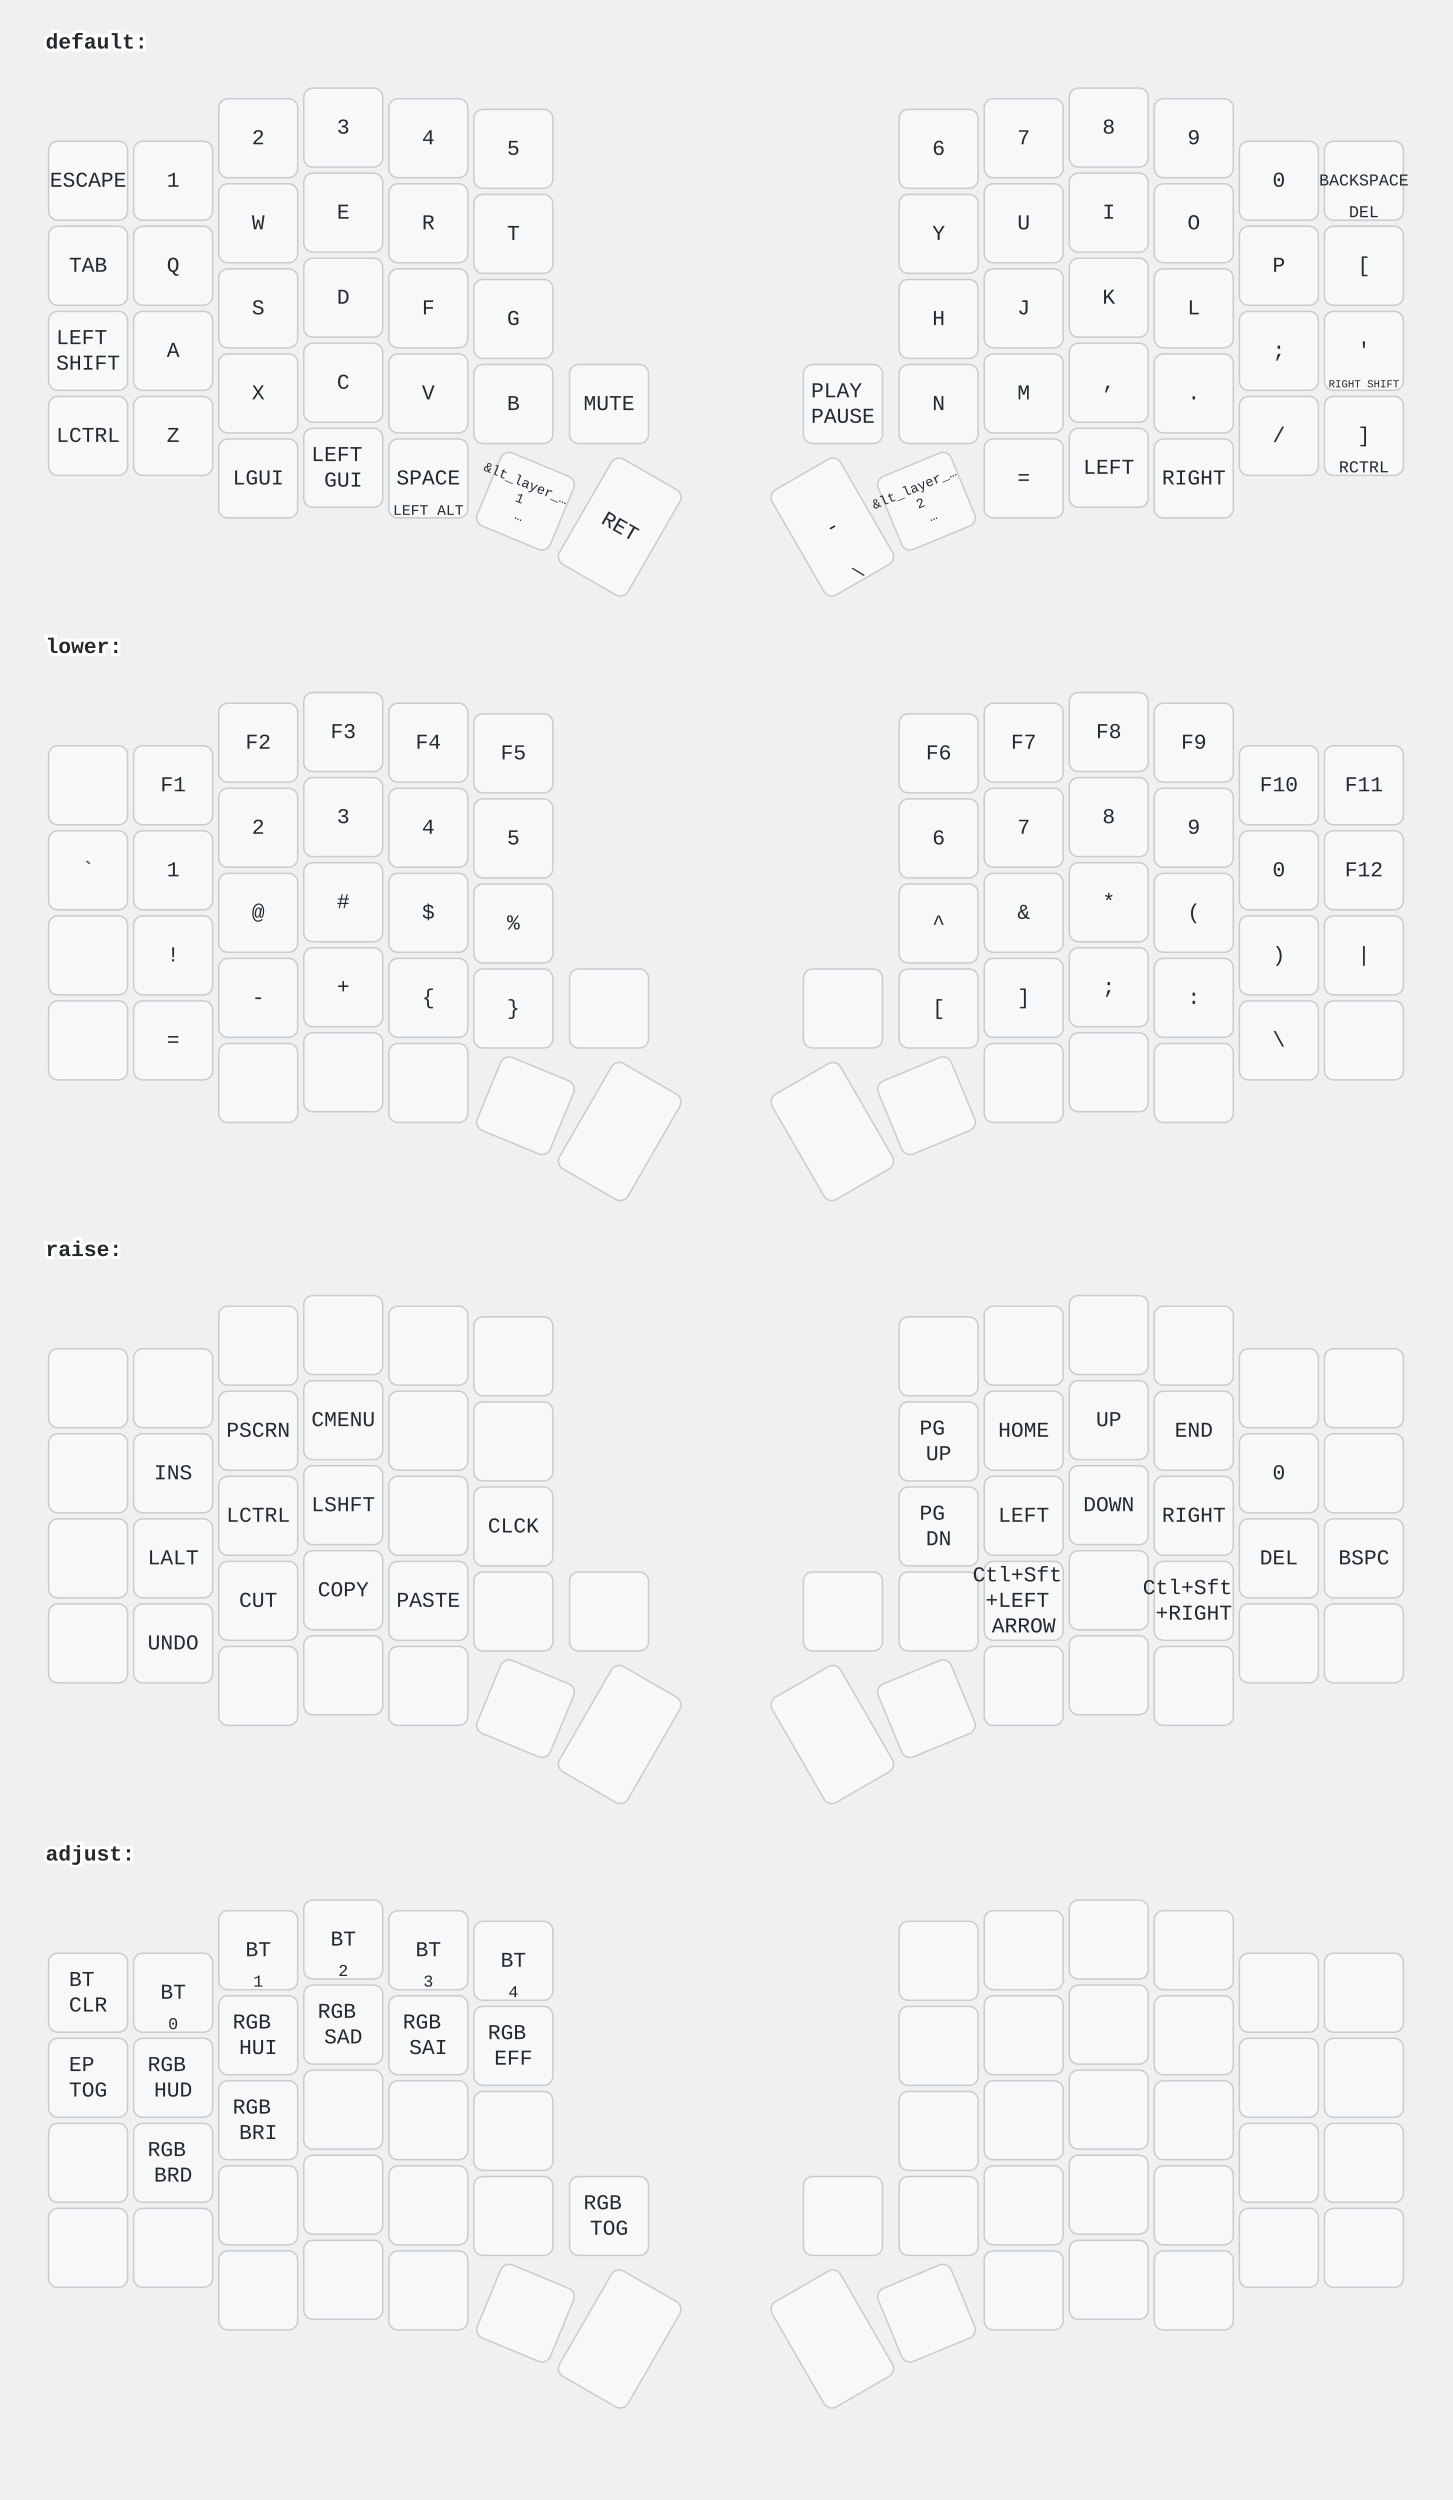
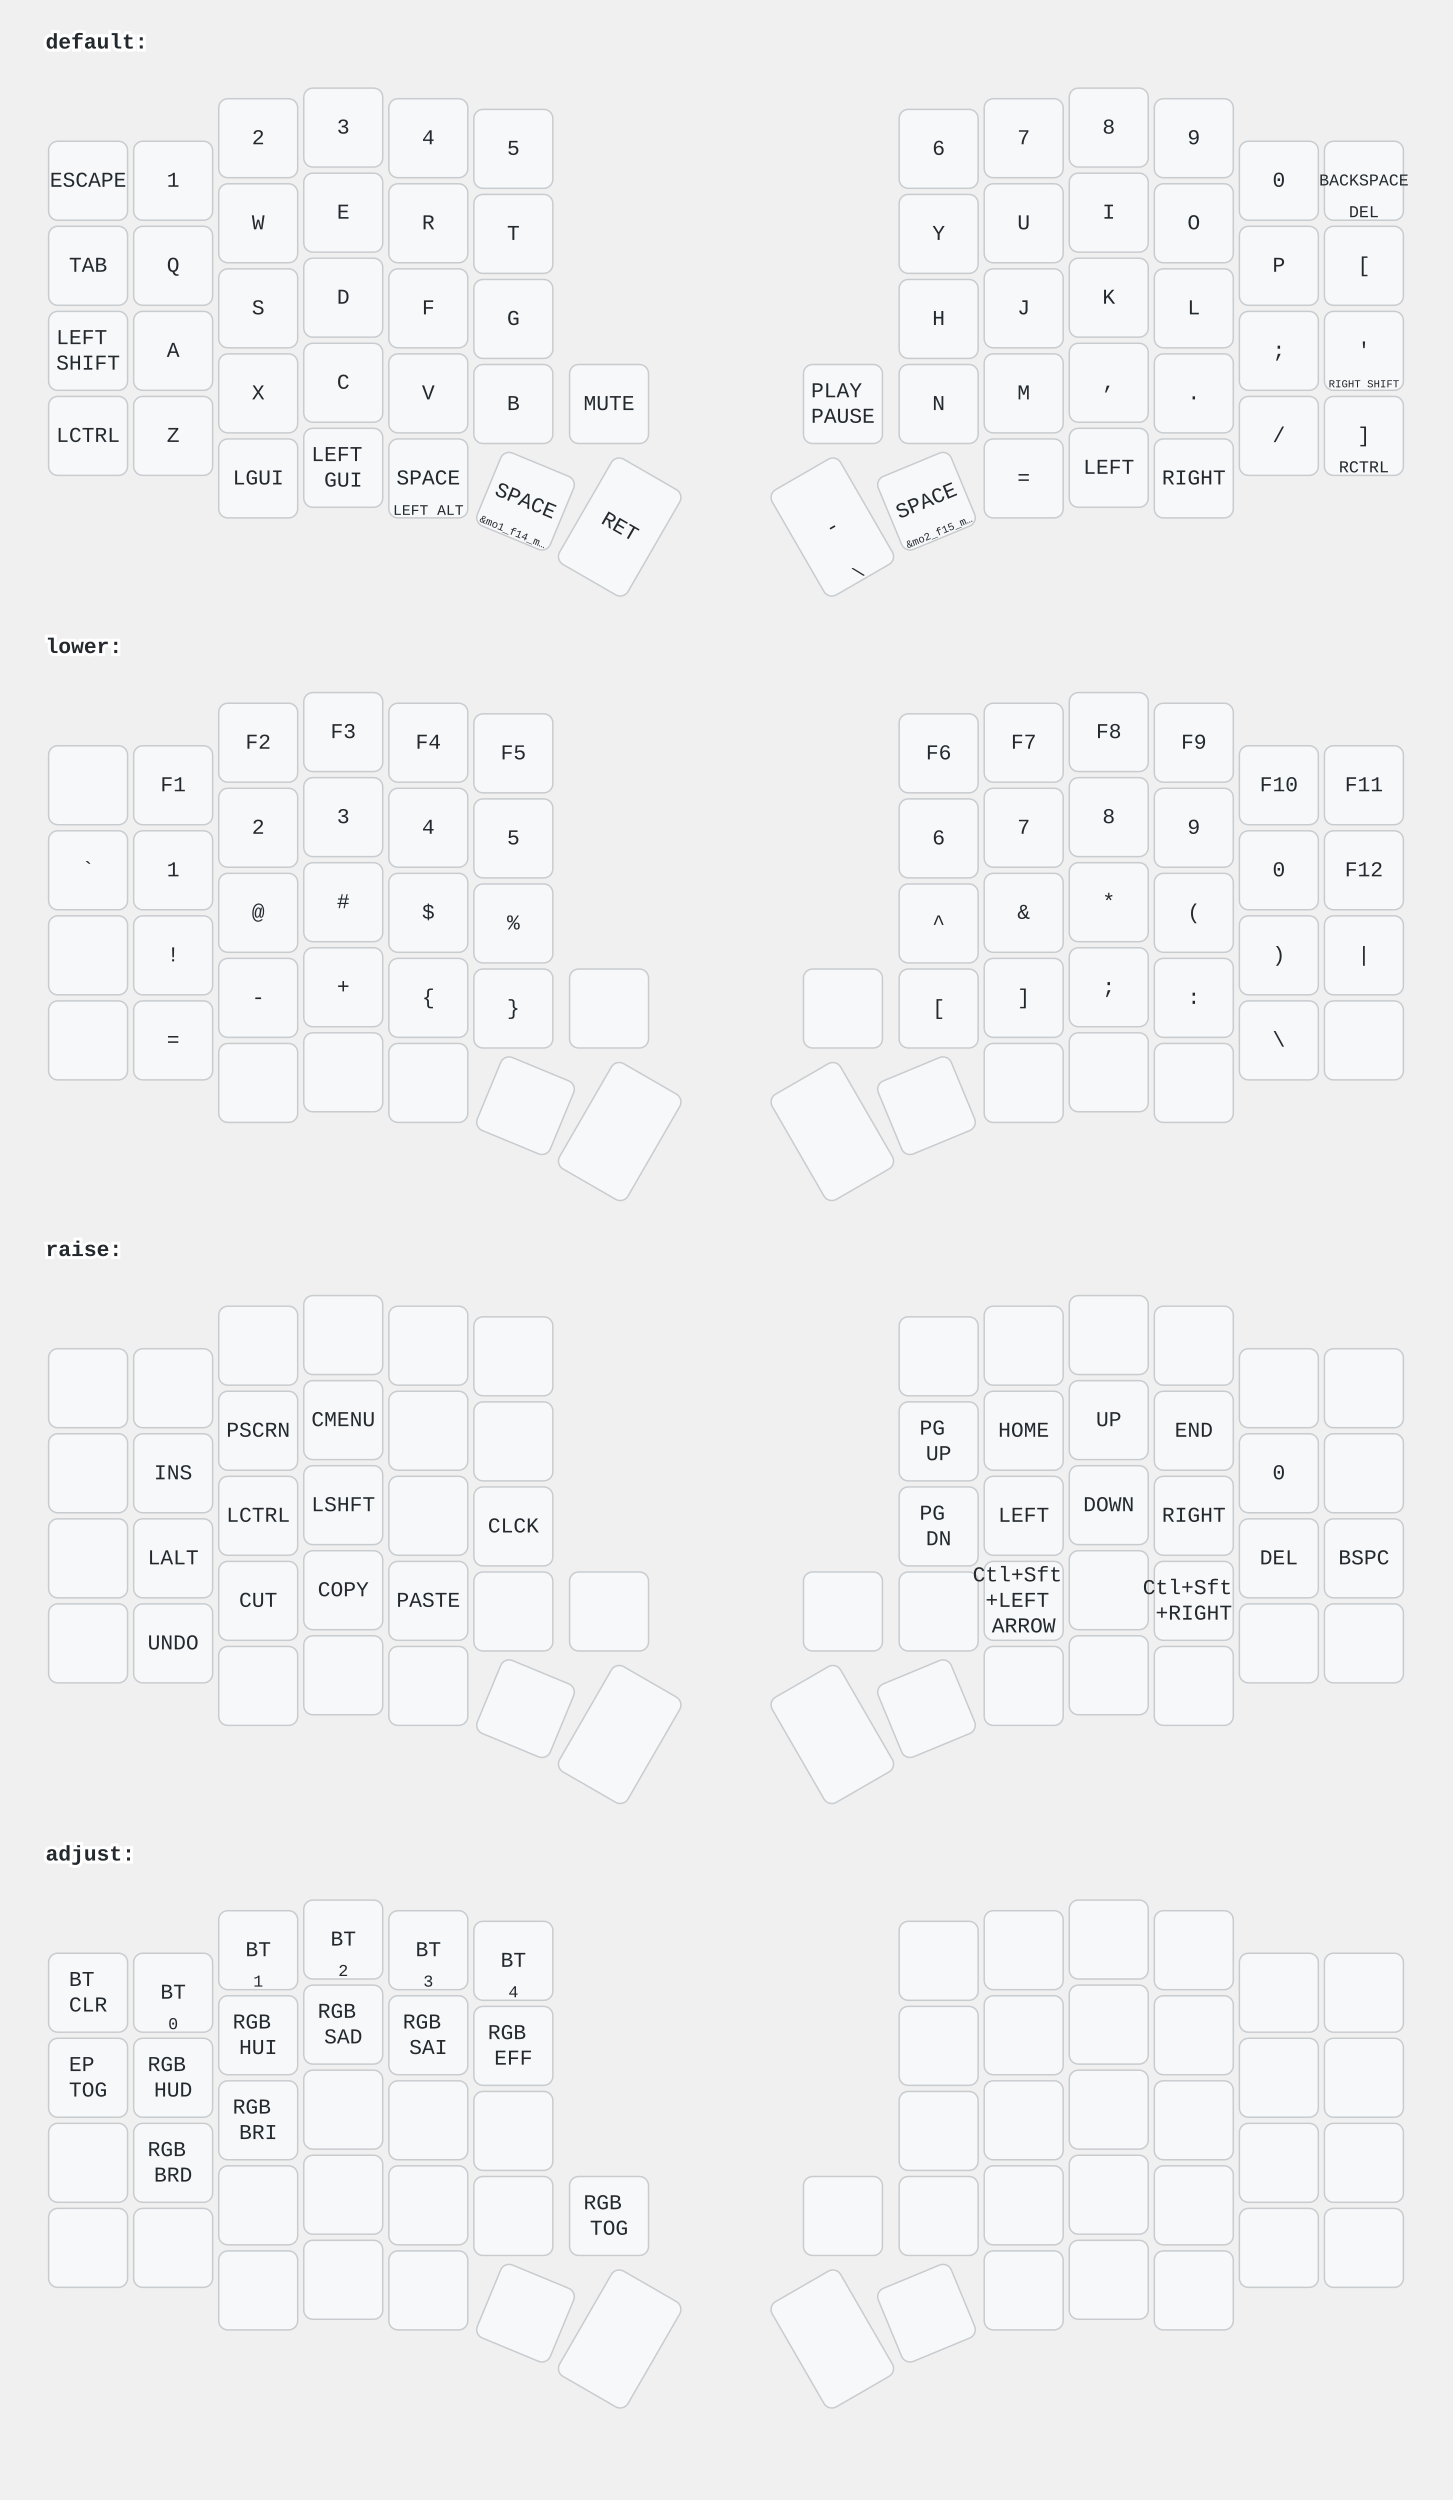
<svg xmlns="http://www.w3.org/2000/svg" width="956" height="1646" viewBox="0 0 956 1646" class="keymap">
  <style>/* inherit to force styles through use tags */
svg path {
    fill: inherit;
}

/* font and background color specifications */
svg.keymap {
    font-family: SFMono-Regular,Consolas,Liberation Mono,Menlo,monospace;
    font-size: 14px;
    font-kerning: normal;
    text-rendering: optimizeLegibility;
    fill: #24292e;
}

/* default key styling */
rect.key {
    fill: #f6f8fa;
}

rect.key, rect.combo {
    stroke: #c9cccf;
    stroke-width: 1;
}

/* default key side styling, only used is draw_key_sides is set */
rect.side {
    filter: brightness(90%);
}

/* color accent for combo boxes */
rect.combo, rect.combo-separate {
    fill: #cdf;
}

/* color accent for held keys */
rect.held, rect.combo.held {
    fill: #fdd;
}

/* color accent for ghost (optional) keys */
rect.ghost, rect.combo.ghost {
    stroke-dasharray: 4, 4;
    stroke-width: 2;
}

text {
    text-anchor: middle;
    dominant-baseline: middle;
}

/* styling for layer labels */
text.label {
    font-weight: bold;
    text-anchor: start;
    stroke: white;
    stroke-width: 4;
    paint-order: stroke;
}

/* styling for optional footer */
text.footer {
    text-anchor: end;
    dominant-baseline: auto;
    stroke: white;
    stroke-width: 4;
    paint-order: stroke;
}

/* styling for combo tap, and key non-tap label text */
text.combo, text.hold, text.shifted, text.left, text.right {
    font-size: 11px;
}

text.hold {
    text-anchor: middle;
    dominant-baseline: auto;
}

text.shifted {
    text-anchor: middle;
    dominant-baseline: hanging;
}

text.left {
    text-anchor: start;
}

text.right {
    text-anchor: end;
}

text.layer-activator {
    text-decoration: underline;
}

/* styling for hold/shifted label text in combo box */
text.combo.hold, text.combo.shifted, text.combo.left, text.combo.right {
    font-size: 8px;
}

/* lighter symbol for transparent keys */
text.trans {
    fill: #7b7e81;
}

/* styling for combo dendrons */
path.combo {
    stroke-width: 1;
    stroke: gray;
    fill: none;
}

/* Start Tabler Icons Cleanup */
/* cannot use height/width with glyphs */
.icon-tabler &gt; path {
    fill: inherit;
    stroke: inherit;
    stroke-width: 2;
}
/* hide tabler's default box */
.icon-tabler &gt; path[stroke="none"][fill="none"] {
    visibility: hidden;
}
/* End Tabler Icons Cleanup */
</style>
  <g transform="translate(30, 0)" class="layer-default">
    <text x="0" y="28" class="label" id="default">default:</text>
    <g transform="translate(0, 56)">
      <g transform="translate(28, 63)" class="key keypos-0">
        <rect rx="6" ry="6" x="-26" y="-26" width="52" height="52" class="key" />
        <text x="0" y="0" class="key tap">ESCAPE</text>
      </g>
      <g transform="translate(84, 63)" class="key keypos-1">
        <rect rx="6" ry="6" x="-26" y="-26" width="52" height="52" class="key" />
        <text x="0" y="0" class="key tap">1</text>
      </g>
      <g transform="translate(140, 35)" class="key keypos-2">
        <rect rx="6" ry="6" x="-26" y="-26" width="52" height="52" class="key" />
        <text x="0" y="0" class="key tap">2</text>
      </g>
      <g transform="translate(196, 28)" class="key keypos-3">
        <rect rx="6" ry="6" x="-26" y="-26" width="52" height="52" class="key" />
        <text x="0" y="0" class="key tap">3</text>
      </g>
      <g transform="translate(252, 35)" class="key keypos-4">
        <rect rx="6" ry="6" x="-26" y="-26" width="52" height="52" class="key" />
        <text x="0" y="0" class="key tap">4</text>
      </g>
      <g transform="translate(308, 42)" class="key keypos-5">
        <rect rx="6" ry="6" x="-26" y="-26" width="52" height="52" class="key" />
        <text x="0" y="0" class="key tap">5</text>
      </g>
      <g transform="translate(588, 42)" class="key keypos-6">
        <rect rx="6" ry="6" x="-26" y="-26" width="52" height="52" class="key" />
        <text x="0" y="0" class="key tap">6</text>
      </g>
      <g transform="translate(644, 35)" class="key keypos-7">
        <rect rx="6" ry="6" x="-26" y="-26" width="52" height="52" class="key" />
        <text x="0" y="0" class="key tap">7</text>
      </g>
      <g transform="translate(700, 28)" class="key keypos-8">
        <rect rx="6" ry="6" x="-26" y="-26" width="52" height="52" class="key" />
        <text x="0" y="0" class="key tap">8</text>
      </g>
      <g transform="translate(756, 35)" class="key keypos-9">
        <rect rx="6" ry="6" x="-26" y="-26" width="52" height="52" class="key" />
        <text x="0" y="0" class="key tap">9</text>
      </g>
      <g transform="translate(812, 63)" class="key keypos-10">
        <rect rx="6" ry="6" x="-26" y="-26" width="52" height="52" class="key" />
        <text x="0" y="0" class="key tap">0</text>
      </g>
      <g transform="translate(868, 63)" class="key keypos-11">
        <rect rx="6" ry="6" x="-26" y="-26" width="52" height="52" class="key" />
        <text x="0" y="0" class="key tap">
          <tspan style="font-size: 78%">BACKSPACE</tspan>
        </text>
        <text x="0" y="24" class="key hold">DEL</text>
      </g>
      <g transform="translate(28, 119)" class="key keypos-12">
        <rect rx="6" ry="6" x="-26" y="-26" width="52" height="52" class="key" />
        <text x="0" y="0" class="key tap">TAB</text>
      </g>
      <g transform="translate(84, 119)" class="key keypos-13">
        <rect rx="6" ry="6" x="-26" y="-26" width="52" height="52" class="key" />
        <text x="0" y="0" class="key tap">Q</text>
      </g>
      <g transform="translate(140, 91)" class="key keypos-14">
        <rect rx="6" ry="6" x="-26" y="-26" width="52" height="52" class="key" />
        <text x="0" y="0" class="key tap">W</text>
      </g>
      <g transform="translate(196, 84)" class="key keypos-15">
        <rect rx="6" ry="6" x="-26" y="-26" width="52" height="52" class="key" />
        <text x="0" y="0" class="key tap">E</text>
      </g>
      <g transform="translate(252, 91)" class="key keypos-16">
        <rect rx="6" ry="6" x="-26" y="-26" width="52" height="52" class="key" />
        <text x="0" y="0" class="key tap">R</text>
      </g>
      <g transform="translate(308, 98)" class="key keypos-17">
        <rect rx="6" ry="6" x="-26" y="-26" width="52" height="52" class="key" />
        <text x="0" y="0" class="key tap">T</text>
      </g>
      <g transform="translate(588, 98)" class="key keypos-18">
        <rect rx="6" ry="6" x="-26" y="-26" width="52" height="52" class="key" />
        <text x="0" y="0" class="key tap">Y</text>
      </g>
      <g transform="translate(644, 91)" class="key keypos-19">
        <rect rx="6" ry="6" x="-26" y="-26" width="52" height="52" class="key" />
        <text x="0" y="0" class="key tap">U</text>
      </g>
      <g transform="translate(700, 84)" class="key keypos-20">
        <rect rx="6" ry="6" x="-26" y="-26" width="52" height="52" class="key" />
        <text x="0" y="0" class="key tap">I</text>
      </g>
      <g transform="translate(756, 91)" class="key keypos-21">
        <rect rx="6" ry="6" x="-26" y="-26" width="52" height="52" class="key" />
        <text x="0" y="0" class="key tap">O</text>
      </g>
      <g transform="translate(812, 119)" class="key keypos-22">
        <rect rx="6" ry="6" x="-26" y="-26" width="52" height="52" class="key" />
        <text x="0" y="0" class="key tap">P</text>
      </g>
      <g transform="translate(868, 119)" class="key keypos-23">
        <rect rx="6" ry="6" x="-26" y="-26" width="52" height="52" class="key" />
        <text x="0" y="0" class="key tap">[</text>
      </g>
      <g transform="translate(28, 175)" class="key keypos-24">
        <rect rx="6" ry="6" x="-26" y="-26" width="52" height="52" class="key" />
        <text x="0" y="0" class="key tap">
          <tspan x="0" dy="-0.6em">LEFT</tspan>
          <tspan x="0" dy="1.2em">SHIFT</tspan>
        </text>
      </g>
      <g transform="translate(84, 175)" class="key keypos-25">
        <rect rx="6" ry="6" x="-26" y="-26" width="52" height="52" class="key" />
        <text x="0" y="0" class="key tap">A</text>
      </g>
      <g transform="translate(140, 147)" class="key keypos-26">
        <rect rx="6" ry="6" x="-26" y="-26" width="52" height="52" class="key" />
        <text x="0" y="0" class="key tap">S</text>
      </g>
      <g transform="translate(196, 140)" class="key keypos-27">
        <rect rx="6" ry="6" x="-26" y="-26" width="52" height="52" class="key" />
        <text x="0" y="0" class="key tap">D</text>
      </g>
      <g transform="translate(252, 147)" class="key keypos-28">
        <rect rx="6" ry="6" x="-26" y="-26" width="52" height="52" class="key" />
        <text x="0" y="0" class="key tap">F</text>
      </g>
      <g transform="translate(308, 154)" class="key keypos-29">
        <rect rx="6" ry="6" x="-26" y="-26" width="52" height="52" class="key" />
        <text x="0" y="0" class="key tap">G</text>
      </g>
      <g transform="translate(588, 154)" class="key keypos-30">
        <rect rx="6" ry="6" x="-26" y="-26" width="52" height="52" class="key" />
        <text x="0" y="0" class="key tap">H</text>
      </g>
      <g transform="translate(644, 147)" class="key keypos-31">
        <rect rx="6" ry="6" x="-26" y="-26" width="52" height="52" class="key" />
        <text x="0" y="0" class="key tap">J</text>
      </g>
      <g transform="translate(700, 140)" class="key keypos-32">
        <rect rx="6" ry="6" x="-26" y="-26" width="52" height="52" class="key" />
        <text x="0" y="0" class="key tap">K</text>
      </g>
      <g transform="translate(756, 147)" class="key keypos-33">
        <rect rx="6" ry="6" x="-26" y="-26" width="52" height="52" class="key" />
        <text x="0" y="0" class="key tap">L</text>
      </g>
      <g transform="translate(812, 175)" class="key keypos-34">
        <rect rx="6" ry="6" x="-26" y="-26" width="52" height="52" class="key" />
        <text x="0" y="0" class="key tap">;</text>
      </g>
      <g transform="translate(868, 175)" class="key keypos-35">
        <rect rx="6" ry="6" x="-26" y="-26" width="52" height="52" class="key" />
        <text x="0" y="0" class="key tap">'</text>
        <text x="0" y="24" class="key hold">
          <tspan style="font-size: 64%">RIGHT SHIFT</tspan>
        </text>
      </g>
      <g transform="translate(28, 231)" class="key keypos-36">
        <rect rx="6" ry="6" x="-26" y="-26" width="52" height="52" class="key" />
        <text x="0" y="0" class="key tap">LCTRL</text>
      </g>
      <g transform="translate(84, 231)" class="key keypos-37">
        <rect rx="6" ry="6" x="-26" y="-26" width="52" height="52" class="key" />
        <text x="0" y="0" class="key tap">Z</text>
      </g>
      <g transform="translate(140, 203)" class="key keypos-38">
        <rect rx="6" ry="6" x="-26" y="-26" width="52" height="52" class="key" />
        <text x="0" y="0" class="key tap">X</text>
      </g>
      <g transform="translate(196, 196)" class="key keypos-39">
        <rect rx="6" ry="6" x="-26" y="-26" width="52" height="52" class="key" />
        <text x="0" y="0" class="key tap">C</text>
      </g>
      <g transform="translate(252, 203)" class="key keypos-40">
        <rect rx="6" ry="6" x="-26" y="-26" width="52" height="52" class="key" />
        <text x="0" y="0" class="key tap">V</text>
      </g>
      <g transform="translate(308, 210)" class="key keypos-41">
        <rect rx="6" ry="6" x="-26" y="-26" width="52" height="52" class="key" />
        <text x="0" y="0" class="key tap">B</text>
      </g>
      <g transform="translate(371, 210)" class="key keypos-42">
        <rect rx="6" ry="6" x="-26" y="-26" width="52" height="52" class="key" />
        <text x="0" y="0" class="key tap">MUTE</text>
      </g>
      <g transform="translate(525, 210)" class="key keypos-43">
        <rect rx="6" ry="6" x="-26" y="-26" width="52" height="52" class="key" />
        <text x="0" y="0" class="key tap">
          <tspan x="0" dy="-0.6em">PLAY</tspan>
          <tspan x="0" dy="1.2em">PAUSE</tspan>
        </text>
      </g>
      <g transform="translate(588, 210)" class="key keypos-44">
        <rect rx="6" ry="6" x="-26" y="-26" width="52" height="52" class="key" />
        <text x="0" y="0" class="key tap">N</text>
      </g>
      <g transform="translate(644, 203)" class="key keypos-45">
        <rect rx="6" ry="6" x="-26" y="-26" width="52" height="52" class="key" />
        <text x="0" y="0" class="key tap">M</text>
      </g>
      <g transform="translate(700, 196)" class="key keypos-46">
        <rect rx="6" ry="6" x="-26" y="-26" width="52" height="52" class="key" />
        <text x="0" y="0" class="key tap">,</text>
      </g>
      <g transform="translate(756, 203)" class="key keypos-47">
        <rect rx="6" ry="6" x="-26" y="-26" width="52" height="52" class="key" />
        <text x="0" y="0" class="key tap">.</text>
      </g>
      <g transform="translate(812, 231)" class="key keypos-48">
        <rect rx="6" ry="6" x="-26" y="-26" width="52" height="52" class="key" />
        <text x="0" y="0" class="key tap">/</text>
      </g>
      <g transform="translate(868, 231)" class="key keypos-49">
        <rect rx="6" ry="6" x="-26" y="-26" width="52" height="52" class="key" />
        <text x="0" y="0" class="key tap">]</text>
        <text x="0" y="24" class="key hold">RCTRL</text>
      </g>
      <g transform="translate(140, 259)" class="key keypos-50">
        <rect rx="6" ry="6" x="-26" y="-26" width="52" height="52" class="key" />
        <text x="0" y="0" class="key tap">LGUI</text>
      </g>
      <g transform="translate(196, 252)" class="key keypos-51">
        <rect rx="6" ry="6" x="-26" y="-26" width="52" height="52" class="key" />
        <text x="0" y="0" class="key tap">
          <tspan x="0" dy="-0.6em">LEFT</tspan>
          <tspan x="0" dy="1.2em">GUI</tspan>
        </text>
      </g>
      <g transform="translate(252, 259)" class="key keypos-52">
        <rect rx="6" ry="6" x="-26" y="-26" width="52" height="52" class="key" />
        <text x="0" y="0" class="key tap">SPACE</text>
        <text x="0" y="24" class="key hold">
          <tspan style="font-size: 88%">LEFT ALT</tspan>
        </text>
      </g>
      <g transform="translate(316, 274) rotate(22.5)" class="key keypos-53">
        <rect rx="6" ry="6" x="-26" y="-26" width="52" height="52" class="key" />
-         <text x="0" y="0" class="key tap">
-           <tspan x="0" dy="-1.2em" style="font-size: 64%">&amp;lt_layer_…</tspan>
-           <tspan x="0" dy="1.2em" style="font-size: 64%">1</tspan>
-           <tspan x="0" dy="1.2em" style="font-size: 64%">…</tspan>
+         <text x="0" y="0" class="key tap">SPACE</text>
+         <text x="0" y="24" class="key hold">
+           <tspan style="font-size: 64%">&amp;mo1_f14_m…</tspan>
        </text>
      </g>
      <g transform="translate(378, 291) rotate(30.0)" class="key keypos-54">
        <rect rx="6" ry="6" x="-26" y="-40" width="52" height="80" class="key" />
        <text x="0" y="0" class="key tap">RET</text>
      </g>
      <g transform="translate(518, 291) rotate(-30.0)" class="key keypos-55">
        <rect rx="6" ry="6" x="-26" y="-40" width="52" height="80" class="key" />
        <text x="0" y="0" class="key tap">-</text>
        <text x="0" y="38" class="key hold">\</text>
      </g>
      <g transform="translate(580, 274) rotate(-22.5)" class="key keypos-56">
        <rect rx="6" ry="6" x="-26" y="-26" width="52" height="52" class="key" />
-         <text x="0" y="0" class="key tap">
-           <tspan x="0" dy="-1.2em" style="font-size: 64%">&amp;lt_layer_…</tspan>
-           <tspan x="0" dy="1.2em" style="font-size: 64%">2</tspan>
-           <tspan x="0" dy="1.2em" style="font-size: 64%">…</tspan>
+         <text x="0" y="0" class="key tap">SPACE</text>
+         <text x="0" y="24" class="key hold">
+           <tspan style="font-size: 64%">&amp;mo2_f15_m…</tspan>
        </text>
      </g>
      <g transform="translate(644, 259)" class="key keypos-57">
        <rect rx="6" ry="6" x="-26" y="-26" width="52" height="52" class="key" />
        <text x="0" y="0" class="key tap">=</text>
      </g>
      <g transform="translate(700, 252)" class="key keypos-58">
        <rect rx="6" ry="6" x="-26" y="-26" width="52" height="52" class="key" />
        <text x="0" y="0" class="key tap">LEFT</text>
      </g>
      <g transform="translate(756, 259)" class="key keypos-59">
        <rect rx="6" ry="6" x="-26" y="-26" width="52" height="52" class="key" />
        <text x="0" y="0" class="key tap">RIGHT</text>
      </g>
    </g>
  </g>
  <g transform="translate(30, 398)" class="layer-lower">
    <text x="0" y="28" class="label" id="lower">lower:</text>
    <g transform="translate(0, 56)">
      <g transform="translate(28, 63)" class="key keypos-0">
        <rect rx="6" ry="6" x="-26" y="-26" width="52" height="52" class="key" />
      </g>
      <g transform="translate(84, 63)" class="key keypos-1">
        <rect rx="6" ry="6" x="-26" y="-26" width="52" height="52" class="key" />
        <text x="0" y="0" class="key tap">F1</text>
      </g>
      <g transform="translate(140, 35)" class="key keypos-2">
        <rect rx="6" ry="6" x="-26" y="-26" width="52" height="52" class="key" />
        <text x="0" y="0" class="key tap">F2</text>
      </g>
      <g transform="translate(196, 28)" class="key keypos-3">
        <rect rx="6" ry="6" x="-26" y="-26" width="52" height="52" class="key" />
        <text x="0" y="0" class="key tap">F3</text>
      </g>
      <g transform="translate(252, 35)" class="key keypos-4">
        <rect rx="6" ry="6" x="-26" y="-26" width="52" height="52" class="key" />
        <text x="0" y="0" class="key tap">F4</text>
      </g>
      <g transform="translate(308, 42)" class="key keypos-5">
        <rect rx="6" ry="6" x="-26" y="-26" width="52" height="52" class="key" />
        <text x="0" y="0" class="key tap">F5</text>
      </g>
      <g transform="translate(588, 42)" class="key keypos-6">
        <rect rx="6" ry="6" x="-26" y="-26" width="52" height="52" class="key" />
        <text x="0" y="0" class="key tap">F6</text>
      </g>
      <g transform="translate(644, 35)" class="key keypos-7">
        <rect rx="6" ry="6" x="-26" y="-26" width="52" height="52" class="key" />
        <text x="0" y="0" class="key tap">F7</text>
      </g>
      <g transform="translate(700, 28)" class="key keypos-8">
        <rect rx="6" ry="6" x="-26" y="-26" width="52" height="52" class="key" />
        <text x="0" y="0" class="key tap">F8</text>
      </g>
      <g transform="translate(756, 35)" class="key keypos-9">
        <rect rx="6" ry="6" x="-26" y="-26" width="52" height="52" class="key" />
        <text x="0" y="0" class="key tap">F9</text>
      </g>
      <g transform="translate(812, 63)" class="key keypos-10">
        <rect rx="6" ry="6" x="-26" y="-26" width="52" height="52" class="key" />
        <text x="0" y="0" class="key tap">F10</text>
      </g>
      <g transform="translate(868, 63)" class="key keypos-11">
        <rect rx="6" ry="6" x="-26" y="-26" width="52" height="52" class="key" />
        <text x="0" y="0" class="key tap">F11</text>
      </g>
      <g transform="translate(28, 119)" class="key keypos-12">
        <rect rx="6" ry="6" x="-26" y="-26" width="52" height="52" class="key" />
        <text x="0" y="0" class="key tap">`</text>
      </g>
      <g transform="translate(84, 119)" class="key keypos-13">
        <rect rx="6" ry="6" x="-26" y="-26" width="52" height="52" class="key" />
        <text x="0" y="0" class="key tap">1</text>
      </g>
      <g transform="translate(140, 91)" class="key keypos-14">
        <rect rx="6" ry="6" x="-26" y="-26" width="52" height="52" class="key" />
        <text x="0" y="0" class="key tap">2</text>
      </g>
      <g transform="translate(196, 84)" class="key keypos-15">
        <rect rx="6" ry="6" x="-26" y="-26" width="52" height="52" class="key" />
        <text x="0" y="0" class="key tap">3</text>
      </g>
      <g transform="translate(252, 91)" class="key keypos-16">
        <rect rx="6" ry="6" x="-26" y="-26" width="52" height="52" class="key" />
        <text x="0" y="0" class="key tap">4</text>
      </g>
      <g transform="translate(308, 98)" class="key keypos-17">
        <rect rx="6" ry="6" x="-26" y="-26" width="52" height="52" class="key" />
        <text x="0" y="0" class="key tap">5</text>
      </g>
      <g transform="translate(588, 98)" class="key keypos-18">
        <rect rx="6" ry="6" x="-26" y="-26" width="52" height="52" class="key" />
        <text x="0" y="0" class="key tap">6</text>
      </g>
      <g transform="translate(644, 91)" class="key keypos-19">
        <rect rx="6" ry="6" x="-26" y="-26" width="52" height="52" class="key" />
        <text x="0" y="0" class="key tap">7</text>
      </g>
      <g transform="translate(700, 84)" class="key keypos-20">
        <rect rx="6" ry="6" x="-26" y="-26" width="52" height="52" class="key" />
        <text x="0" y="0" class="key tap">8</text>
      </g>
      <g transform="translate(756, 91)" class="key keypos-21">
        <rect rx="6" ry="6" x="-26" y="-26" width="52" height="52" class="key" />
        <text x="0" y="0" class="key tap">9</text>
      </g>
      <g transform="translate(812, 119)" class="key keypos-22">
        <rect rx="6" ry="6" x="-26" y="-26" width="52" height="52" class="key" />
        <text x="0" y="0" class="key tap">0</text>
      </g>
      <g transform="translate(868, 119)" class="key keypos-23">
        <rect rx="6" ry="6" x="-26" y="-26" width="52" height="52" class="key" />
        <text x="0" y="0" class="key tap">F12</text>
      </g>
      <g transform="translate(28, 175)" class="key keypos-24">
        <rect rx="6" ry="6" x="-26" y="-26" width="52" height="52" class="key" />
      </g>
      <g transform="translate(84, 175)" class="key keypos-25">
        <rect rx="6" ry="6" x="-26" y="-26" width="52" height="52" class="key" />
        <text x="0" y="0" class="key tap">!</text>
      </g>
      <g transform="translate(140, 147)" class="key keypos-26">
        <rect rx="6" ry="6" x="-26" y="-26" width="52" height="52" class="key" />
        <text x="0" y="0" class="key tap">@</text>
      </g>
      <g transform="translate(196, 140)" class="key keypos-27">
        <rect rx="6" ry="6" x="-26" y="-26" width="52" height="52" class="key" />
        <text x="0" y="0" class="key tap">#</text>
      </g>
      <g transform="translate(252, 147)" class="key keypos-28">
        <rect rx="6" ry="6" x="-26" y="-26" width="52" height="52" class="key" />
        <text x="0" y="0" class="key tap">$</text>
      </g>
      <g transform="translate(308, 154)" class="key keypos-29">
        <rect rx="6" ry="6" x="-26" y="-26" width="52" height="52" class="key" />
        <text x="0" y="0" class="key tap">%</text>
      </g>
      <g transform="translate(588, 154)" class="key keypos-30">
        <rect rx="6" ry="6" x="-26" y="-26" width="52" height="52" class="key" />
        <text x="0" y="0" class="key tap">^</text>
      </g>
      <g transform="translate(644, 147)" class="key keypos-31">
        <rect rx="6" ry="6" x="-26" y="-26" width="52" height="52" class="key" />
        <text x="0" y="0" class="key tap">&amp;</text>
      </g>
      <g transform="translate(700, 140)" class="key keypos-32">
        <rect rx="6" ry="6" x="-26" y="-26" width="52" height="52" class="key" />
        <text x="0" y="0" class="key tap">*</text>
      </g>
      <g transform="translate(756, 147)" class="key keypos-33">
        <rect rx="6" ry="6" x="-26" y="-26" width="52" height="52" class="key" />
        <text x="0" y="0" class="key tap">(</text>
      </g>
      <g transform="translate(812, 175)" class="key keypos-34">
        <rect rx="6" ry="6" x="-26" y="-26" width="52" height="52" class="key" />
        <text x="0" y="0" class="key tap">)</text>
      </g>
      <g transform="translate(868, 175)" class="key keypos-35">
        <rect rx="6" ry="6" x="-26" y="-26" width="52" height="52" class="key" />
        <text x="0" y="0" class="key tap">|</text>
      </g>
      <g transform="translate(28, 231)" class="key keypos-36">
        <rect rx="6" ry="6" x="-26" y="-26" width="52" height="52" class="key" />
      </g>
      <g transform="translate(84, 231)" class="key keypos-37">
        <rect rx="6" ry="6" x="-26" y="-26" width="52" height="52" class="key" />
        <text x="0" y="0" class="key tap">=</text>
      </g>
      <g transform="translate(140, 203)" class="key keypos-38">
        <rect rx="6" ry="6" x="-26" y="-26" width="52" height="52" class="key" />
        <text x="0" y="0" class="key tap">-</text>
      </g>
      <g transform="translate(196, 196)" class="key keypos-39">
        <rect rx="6" ry="6" x="-26" y="-26" width="52" height="52" class="key" />
        <text x="0" y="0" class="key tap">+</text>
      </g>
      <g transform="translate(252, 203)" class="key keypos-40">
        <rect rx="6" ry="6" x="-26" y="-26" width="52" height="52" class="key" />
        <text x="0" y="0" class="key tap">{</text>
      </g>
      <g transform="translate(308, 210)" class="key keypos-41">
        <rect rx="6" ry="6" x="-26" y="-26" width="52" height="52" class="key" />
        <text x="0" y="0" class="key tap">}</text>
      </g>
      <g transform="translate(371, 210)" class="key keypos-42">
        <rect rx="6" ry="6" x="-26" y="-26" width="52" height="52" class="key" />
      </g>
      <g transform="translate(525, 210)" class="key keypos-43">
        <rect rx="6" ry="6" x="-26" y="-26" width="52" height="52" class="key" />
      </g>
      <g transform="translate(588, 210)" class="key keypos-44">
        <rect rx="6" ry="6" x="-26" y="-26" width="52" height="52" class="key" />
        <text x="0" y="0" class="key tap">[</text>
      </g>
      <g transform="translate(644, 203)" class="key keypos-45">
        <rect rx="6" ry="6" x="-26" y="-26" width="52" height="52" class="key" />
        <text x="0" y="0" class="key tap">]</text>
      </g>
      <g transform="translate(700, 196)" class="key keypos-46">
        <rect rx="6" ry="6" x="-26" y="-26" width="52" height="52" class="key" />
        <text x="0" y="0" class="key tap">;</text>
      </g>
      <g transform="translate(756, 203)" class="key keypos-47">
        <rect rx="6" ry="6" x="-26" y="-26" width="52" height="52" class="key" />
        <text x="0" y="0" class="key tap">:</text>
      </g>
      <g transform="translate(812, 231)" class="key keypos-48">
        <rect rx="6" ry="6" x="-26" y="-26" width="52" height="52" class="key" />
        <text x="0" y="0" class="key tap">\</text>
      </g>
      <g transform="translate(868, 231)" class="key keypos-49">
        <rect rx="6" ry="6" x="-26" y="-26" width="52" height="52" class="key" />
      </g>
      <g transform="translate(140, 259)" class="key keypos-50">
        <rect rx="6" ry="6" x="-26" y="-26" width="52" height="52" class="key" />
      </g>
      <g transform="translate(196, 252)" class="key keypos-51">
        <rect rx="6" ry="6" x="-26" y="-26" width="52" height="52" class="key" />
      </g>
      <g transform="translate(252, 259)" class="key keypos-52">
        <rect rx="6" ry="6" x="-26" y="-26" width="52" height="52" class="key" />
      </g>
      <g transform="translate(316, 274) rotate(22.5)" class="key keypos-53">
        <rect rx="6" ry="6" x="-26" y="-26" width="52" height="52" class="key" />
      </g>
      <g transform="translate(378, 291) rotate(30.0)" class="key keypos-54">
        <rect rx="6" ry="6" x="-26" y="-40" width="52" height="80" class="key" />
      </g>
      <g transform="translate(518, 291) rotate(-30.0)" class="key keypos-55">
        <rect rx="6" ry="6" x="-26" y="-40" width="52" height="80" class="key" />
      </g>
      <g transform="translate(580, 274) rotate(-22.5)" class="key keypos-56">
        <rect rx="6" ry="6" x="-26" y="-26" width="52" height="52" class="key" />
      </g>
      <g transform="translate(644, 259)" class="key keypos-57">
        <rect rx="6" ry="6" x="-26" y="-26" width="52" height="52" class="key" />
      </g>
      <g transform="translate(700, 252)" class="key keypos-58">
        <rect rx="6" ry="6" x="-26" y="-26" width="52" height="52" class="key" />
      </g>
      <g transform="translate(756, 259)" class="key keypos-59">
        <rect rx="6" ry="6" x="-26" y="-26" width="52" height="52" class="key" />
      </g>
    </g>
  </g>
  <g transform="translate(30, 795)" class="layer-raise">
    <text x="0" y="28" class="label" id="raise">raise:</text>
    <g transform="translate(0, 56)">
      <g transform="translate(28, 63)" class="key keypos-0">
        <rect rx="6" ry="6" x="-26" y="-26" width="52" height="52" class="key" />
      </g>
      <g transform="translate(84, 63)" class="key keypos-1">
        <rect rx="6" ry="6" x="-26" y="-26" width="52" height="52" class="key" />
      </g>
      <g transform="translate(140, 35)" class="key keypos-2">
        <rect rx="6" ry="6" x="-26" y="-26" width="52" height="52" class="key" />
      </g>
      <g transform="translate(196, 28)" class="key keypos-3">
        <rect rx="6" ry="6" x="-26" y="-26" width="52" height="52" class="key" />
      </g>
      <g transform="translate(252, 35)" class="key keypos-4">
        <rect rx="6" ry="6" x="-26" y="-26" width="52" height="52" class="key" />
      </g>
      <g transform="translate(308, 42)" class="key keypos-5">
        <rect rx="6" ry="6" x="-26" y="-26" width="52" height="52" class="key" />
      </g>
      <g transform="translate(588, 42)" class="key keypos-6">
        <rect rx="6" ry="6" x="-26" y="-26" width="52" height="52" class="key" />
      </g>
      <g transform="translate(644, 35)" class="key keypos-7">
        <rect rx="6" ry="6" x="-26" y="-26" width="52" height="52" class="key" />
      </g>
      <g transform="translate(700, 28)" class="key keypos-8">
        <rect rx="6" ry="6" x="-26" y="-26" width="52" height="52" class="key" />
      </g>
      <g transform="translate(756, 35)" class="key keypos-9">
        <rect rx="6" ry="6" x="-26" y="-26" width="52" height="52" class="key" />
      </g>
      <g transform="translate(812, 63)" class="key keypos-10">
        <rect rx="6" ry="6" x="-26" y="-26" width="52" height="52" class="key" />
      </g>
      <g transform="translate(868, 63)" class="key keypos-11">
        <rect rx="6" ry="6" x="-26" y="-26" width="52" height="52" class="key" />
      </g>
      <g transform="translate(28, 119)" class="key keypos-12">
        <rect rx="6" ry="6" x="-26" y="-26" width="52" height="52" class="key" />
      </g>
      <g transform="translate(84, 119)" class="key keypos-13">
        <rect rx="6" ry="6" x="-26" y="-26" width="52" height="52" class="key" />
        <text x="0" y="0" class="key tap">INS</text>
      </g>
      <g transform="translate(140, 91)" class="key keypos-14">
        <rect rx="6" ry="6" x="-26" y="-26" width="52" height="52" class="key" />
        <text x="0" y="0" class="key tap">PSCRN</text>
      </g>
      <g transform="translate(196, 84)" class="key keypos-15">
        <rect rx="6" ry="6" x="-26" y="-26" width="52" height="52" class="key" />
        <text x="0" y="0" class="key tap">CMENU</text>
      </g>
      <g transform="translate(252, 91)" class="key keypos-16">
        <rect rx="6" ry="6" x="-26" y="-26" width="52" height="52" class="key" />
      </g>
      <g transform="translate(308, 98)" class="key keypos-17">
        <rect rx="6" ry="6" x="-26" y="-26" width="52" height="52" class="key" />
      </g>
      <g transform="translate(588, 98)" class="key keypos-18">
        <rect rx="6" ry="6" x="-26" y="-26" width="52" height="52" class="key" />
        <text x="0" y="0" class="key tap">
          <tspan x="0" dy="-0.6em">PG</tspan>
          <tspan x="0" dy="1.2em">UP</tspan>
        </text>
      </g>
      <g transform="translate(644, 91)" class="key keypos-19">
        <rect rx="6" ry="6" x="-26" y="-26" width="52" height="52" class="key" />
        <text x="0" y="0" class="key tap">HOME</text>
      </g>
      <g transform="translate(700, 84)" class="key keypos-20">
        <rect rx="6" ry="6" x="-26" y="-26" width="52" height="52" class="key" />
        <text x="0" y="0" class="key tap">UP</text>
      </g>
      <g transform="translate(756, 91)" class="key keypos-21">
        <rect rx="6" ry="6" x="-26" y="-26" width="52" height="52" class="key" />
        <text x="0" y="0" class="key tap">END</text>
      </g>
      <g transform="translate(812, 119)" class="key keypos-22">
        <rect rx="6" ry="6" x="-26" y="-26" width="52" height="52" class="key" />
        <text x="0" y="0" class="key tap">0</text>
      </g>
      <g transform="translate(868, 119)" class="key keypos-23">
        <rect rx="6" ry="6" x="-26" y="-26" width="52" height="52" class="key" />
      </g>
      <g transform="translate(28, 175)" class="key keypos-24">
        <rect rx="6" ry="6" x="-26" y="-26" width="52" height="52" class="key" />
      </g>
      <g transform="translate(84, 175)" class="key keypos-25">
        <rect rx="6" ry="6" x="-26" y="-26" width="52" height="52" class="key" />
        <text x="0" y="0" class="key tap">LALT</text>
      </g>
      <g transform="translate(140, 147)" class="key keypos-26">
        <rect rx="6" ry="6" x="-26" y="-26" width="52" height="52" class="key" />
        <text x="0" y="0" class="key tap">LCTRL</text>
      </g>
      <g transform="translate(196, 140)" class="key keypos-27">
        <rect rx="6" ry="6" x="-26" y="-26" width="52" height="52" class="key" />
        <text x="0" y="0" class="key tap">LSHFT</text>
      </g>
      <g transform="translate(252, 147)" class="key keypos-28">
        <rect rx="6" ry="6" x="-26" y="-26" width="52" height="52" class="key" />
      </g>
      <g transform="translate(308, 154)" class="key keypos-29">
        <rect rx="6" ry="6" x="-26" y="-26" width="52" height="52" class="key" />
        <text x="0" y="0" class="key tap">CLCK</text>
      </g>
      <g transform="translate(588, 154)" class="key keypos-30">
        <rect rx="6" ry="6" x="-26" y="-26" width="52" height="52" class="key" />
        <text x="0" y="0" class="key tap">
          <tspan x="0" dy="-0.6em">PG</tspan>
          <tspan x="0" dy="1.2em">DN</tspan>
        </text>
      </g>
      <g transform="translate(644, 147)" class="key keypos-31">
        <rect rx="6" ry="6" x="-26" y="-26" width="52" height="52" class="key" />
        <text x="0" y="0" class="key tap">LEFT</text>
      </g>
      <g transform="translate(700, 140)" class="key keypos-32">
        <rect rx="6" ry="6" x="-26" y="-26" width="52" height="52" class="key" />
        <text x="0" y="0" class="key tap">DOWN</text>
      </g>
      <g transform="translate(756, 147)" class="key keypos-33">
        <rect rx="6" ry="6" x="-26" y="-26" width="52" height="52" class="key" />
        <text x="0" y="0" class="key tap">RIGHT</text>
      </g>
      <g transform="translate(812, 175)" class="key keypos-34">
        <rect rx="6" ry="6" x="-26" y="-26" width="52" height="52" class="key" />
        <text x="0" y="0" class="key tap">DEL</text>
      </g>
      <g transform="translate(868, 175)" class="key keypos-35">
        <rect rx="6" ry="6" x="-26" y="-26" width="52" height="52" class="key" />
        <text x="0" y="0" class="key tap">BSPC</text>
      </g>
      <g transform="translate(28, 231)" class="key keypos-36">
        <rect rx="6" ry="6" x="-26" y="-26" width="52" height="52" class="key" />
      </g>
      <g transform="translate(84, 231)" class="key keypos-37">
        <rect rx="6" ry="6" x="-26" y="-26" width="52" height="52" class="key" />
        <text x="0" y="0" class="key tap">UNDO</text>
      </g>
      <g transform="translate(140, 203)" class="key keypos-38">
        <rect rx="6" ry="6" x="-26" y="-26" width="52" height="52" class="key" />
        <text x="0" y="0" class="key tap">CUT</text>
      </g>
      <g transform="translate(196, 196)" class="key keypos-39">
        <rect rx="6" ry="6" x="-26" y="-26" width="52" height="52" class="key" />
        <text x="0" y="0" class="key tap">COPY</text>
      </g>
      <g transform="translate(252, 203)" class="key keypos-40">
        <rect rx="6" ry="6" x="-26" y="-26" width="52" height="52" class="key" />
        <text x="0" y="0" class="key tap">PASTE</text>
      </g>
      <g transform="translate(308, 210)" class="key keypos-41">
        <rect rx="6" ry="6" x="-26" y="-26" width="52" height="52" class="key" />
      </g>
      <g transform="translate(371, 210)" class="key keypos-42">
        <rect rx="6" ry="6" x="-26" y="-26" width="52" height="52" class="key" />
      </g>
      <g transform="translate(525, 210)" class="key keypos-43">
        <rect rx="6" ry="6" x="-26" y="-26" width="52" height="52" class="key" />
      </g>
      <g transform="translate(588, 210)" class="key keypos-44">
        <rect rx="6" ry="6" x="-26" y="-26" width="52" height="52" class="key" />
      </g>
      <g transform="translate(644, 203)" class="key keypos-45">
        <rect rx="6" ry="6" x="-26" y="-26" width="52" height="52" class="key" />
        <text x="0" y="0" class="key tap">
          <tspan x="0" dy="-1.2em">Ctl+Sft</tspan>
          <tspan x="0" dy="1.2em">+LEFT</tspan>
          <tspan x="0" dy="1.2em">ARROW</tspan>
        </text>
      </g>
      <g transform="translate(700, 196)" class="key keypos-46">
        <rect rx="6" ry="6" x="-26" y="-26" width="52" height="52" class="key" />
      </g>
      <g transform="translate(756, 203)" class="key keypos-47">
        <rect rx="6" ry="6" x="-26" y="-26" width="52" height="52" class="key" />
        <text x="0" y="0" class="key tap">
          <tspan x="0" dy="-0.6em">Ctl+Sft</tspan>
          <tspan x="0" dy="1.2em">+RIGHT</tspan>
        </text>
      </g>
      <g transform="translate(812, 231)" class="key keypos-48">
        <rect rx="6" ry="6" x="-26" y="-26" width="52" height="52" class="key" />
      </g>
      <g transform="translate(868, 231)" class="key keypos-49">
        <rect rx="6" ry="6" x="-26" y="-26" width="52" height="52" class="key" />
      </g>
      <g transform="translate(140, 259)" class="key keypos-50">
        <rect rx="6" ry="6" x="-26" y="-26" width="52" height="52" class="key" />
      </g>
      <g transform="translate(196, 252)" class="key keypos-51">
        <rect rx="6" ry="6" x="-26" y="-26" width="52" height="52" class="key" />
      </g>
      <g transform="translate(252, 259)" class="key keypos-52">
        <rect rx="6" ry="6" x="-26" y="-26" width="52" height="52" class="key" />
      </g>
      <g transform="translate(316, 274) rotate(22.5)" class="key keypos-53">
        <rect rx="6" ry="6" x="-26" y="-26" width="52" height="52" class="key" />
      </g>
      <g transform="translate(378, 291) rotate(30.0)" class="key keypos-54">
        <rect rx="6" ry="6" x="-26" y="-40" width="52" height="80" class="key" />
      </g>
      <g transform="translate(518, 291) rotate(-30.0)" class="key keypos-55">
        <rect rx="6" ry="6" x="-26" y="-40" width="52" height="80" class="key" />
      </g>
      <g transform="translate(580, 274) rotate(-22.5)" class="key keypos-56">
        <rect rx="6" ry="6" x="-26" y="-26" width="52" height="52" class="key" />
      </g>
      <g transform="translate(644, 259)" class="key keypos-57">
        <rect rx="6" ry="6" x="-26" y="-26" width="52" height="52" class="key" />
      </g>
      <g transform="translate(700, 252)" class="key keypos-58">
        <rect rx="6" ry="6" x="-26" y="-26" width="52" height="52" class="key" />
      </g>
      <g transform="translate(756, 259)" class="key keypos-59">
        <rect rx="6" ry="6" x="-26" y="-26" width="52" height="52" class="key" />
      </g>
    </g>
  </g>
  <g transform="translate(30, 1193)" class="layer-adjust">
    <text x="0" y="28" class="label" id="adjust">adjust:</text>
    <g transform="translate(0, 56)">
      <g transform="translate(28, 63)" class="key keypos-0">
        <rect rx="6" ry="6" x="-26" y="-26" width="52" height="52" class="key" />
        <text x="0" y="0" class="key tap">
          <tspan x="0" dy="-0.6em">BT</tspan>
          <tspan x="0" dy="1.2em">CLR</tspan>
        </text>
      </g>
      <g transform="translate(84, 63)" class="key keypos-1">
        <rect rx="6" ry="6" x="-26" y="-26" width="52" height="52" class="key" />
        <text x="0" y="0" class="key tap">BT</text>
        <text x="0" y="24" class="key hold">0</text>
      </g>
      <g transform="translate(140, 35)" class="key keypos-2">
        <rect rx="6" ry="6" x="-26" y="-26" width="52" height="52" class="key" />
        <text x="0" y="0" class="key tap">BT</text>
        <text x="0" y="24" class="key hold">1</text>
      </g>
      <g transform="translate(196, 28)" class="key keypos-3">
        <rect rx="6" ry="6" x="-26" y="-26" width="52" height="52" class="key" />
        <text x="0" y="0" class="key tap">BT</text>
        <text x="0" y="24" class="key hold">2</text>
      </g>
      <g transform="translate(252, 35)" class="key keypos-4">
        <rect rx="6" ry="6" x="-26" y="-26" width="52" height="52" class="key" />
        <text x="0" y="0" class="key tap">BT</text>
        <text x="0" y="24" class="key hold">3</text>
      </g>
      <g transform="translate(308, 42)" class="key keypos-5">
        <rect rx="6" ry="6" x="-26" y="-26" width="52" height="52" class="key" />
        <text x="0" y="0" class="key tap">BT</text>
        <text x="0" y="24" class="key hold">4</text>
      </g>
      <g transform="translate(588, 42)" class="key keypos-6">
        <rect rx="6" ry="6" x="-26" y="-26" width="52" height="52" class="key" />
      </g>
      <g transform="translate(644, 35)" class="key keypos-7">
        <rect rx="6" ry="6" x="-26" y="-26" width="52" height="52" class="key" />
      </g>
      <g transform="translate(700, 28)" class="key keypos-8">
        <rect rx="6" ry="6" x="-26" y="-26" width="52" height="52" class="key" />
      </g>
      <g transform="translate(756, 35)" class="key keypos-9">
        <rect rx="6" ry="6" x="-26" y="-26" width="52" height="52" class="key" />
      </g>
      <g transform="translate(812, 63)" class="key keypos-10">
        <rect rx="6" ry="6" x="-26" y="-26" width="52" height="52" class="key" />
      </g>
      <g transform="translate(868, 63)" class="key keypos-11">
        <rect rx="6" ry="6" x="-26" y="-26" width="52" height="52" class="key" />
      </g>
      <g transform="translate(28, 119)" class="key keypos-12">
        <rect rx="6" ry="6" x="-26" y="-26" width="52" height="52" class="key" />
        <text x="0" y="0" class="key tap">
          <tspan x="0" dy="-0.6em">EP</tspan>
          <tspan x="0" dy="1.2em">TOG</tspan>
        </text>
      </g>
      <g transform="translate(84, 119)" class="key keypos-13">
        <rect rx="6" ry="6" x="-26" y="-26" width="52" height="52" class="key" />
        <text x="0" y="0" class="key tap">
          <tspan x="0" dy="-0.6em">RGB</tspan>
          <tspan x="0" dy="1.2em">HUD</tspan>
        </text>
      </g>
      <g transform="translate(140, 91)" class="key keypos-14">
        <rect rx="6" ry="6" x="-26" y="-26" width="52" height="52" class="key" />
        <text x="0" y="0" class="key tap">
          <tspan x="0" dy="-0.6em">RGB</tspan>
          <tspan x="0" dy="1.2em">HUI</tspan>
        </text>
      </g>
      <g transform="translate(196, 84)" class="key keypos-15">
        <rect rx="6" ry="6" x="-26" y="-26" width="52" height="52" class="key" />
        <text x="0" y="0" class="key tap">
          <tspan x="0" dy="-0.6em">RGB</tspan>
          <tspan x="0" dy="1.2em">SAD</tspan>
        </text>
      </g>
      <g transform="translate(252, 91)" class="key keypos-16">
        <rect rx="6" ry="6" x="-26" y="-26" width="52" height="52" class="key" />
        <text x="0" y="0" class="key tap">
          <tspan x="0" dy="-0.6em">RGB</tspan>
          <tspan x="0" dy="1.2em">SAI</tspan>
        </text>
      </g>
      <g transform="translate(308, 98)" class="key keypos-17">
        <rect rx="6" ry="6" x="-26" y="-26" width="52" height="52" class="key" />
        <text x="0" y="0" class="key tap">
          <tspan x="0" dy="-0.6em">RGB</tspan>
          <tspan x="0" dy="1.2em">EFF</tspan>
        </text>
      </g>
      <g transform="translate(588, 98)" class="key keypos-18">
        <rect rx="6" ry="6" x="-26" y="-26" width="52" height="52" class="key" />
      </g>
      <g transform="translate(644, 91)" class="key keypos-19">
        <rect rx="6" ry="6" x="-26" y="-26" width="52" height="52" class="key" />
      </g>
      <g transform="translate(700, 84)" class="key keypos-20">
        <rect rx="6" ry="6" x="-26" y="-26" width="52" height="52" class="key" />
      </g>
      <g transform="translate(756, 91)" class="key keypos-21">
        <rect rx="6" ry="6" x="-26" y="-26" width="52" height="52" class="key" />
      </g>
      <g transform="translate(812, 119)" class="key keypos-22">
        <rect rx="6" ry="6" x="-26" y="-26" width="52" height="52" class="key" />
      </g>
      <g transform="translate(868, 119)" class="key keypos-23">
        <rect rx="6" ry="6" x="-26" y="-26" width="52" height="52" class="key" />
      </g>
      <g transform="translate(28, 175)" class="key keypos-24">
        <rect rx="6" ry="6" x="-26" y="-26" width="52" height="52" class="key" />
      </g>
      <g transform="translate(84, 175)" class="key keypos-25">
        <rect rx="6" ry="6" x="-26" y="-26" width="52" height="52" class="key" />
        <text x="0" y="0" class="key tap">
          <tspan x="0" dy="-0.6em">RGB</tspan>
          <tspan x="0" dy="1.2em">BRD</tspan>
        </text>
      </g>
      <g transform="translate(140, 147)" class="key keypos-26">
        <rect rx="6" ry="6" x="-26" y="-26" width="52" height="52" class="key" />
        <text x="0" y="0" class="key tap">
          <tspan x="0" dy="-0.6em">RGB</tspan>
          <tspan x="0" dy="1.2em">BRI</tspan>
        </text>
      </g>
      <g transform="translate(196, 140)" class="key keypos-27">
        <rect rx="6" ry="6" x="-26" y="-26" width="52" height="52" class="key" />
      </g>
      <g transform="translate(252, 147)" class="key keypos-28">
        <rect rx="6" ry="6" x="-26" y="-26" width="52" height="52" class="key" />
      </g>
      <g transform="translate(308, 154)" class="key keypos-29">
        <rect rx="6" ry="6" x="-26" y="-26" width="52" height="52" class="key" />
      </g>
      <g transform="translate(588, 154)" class="key keypos-30">
        <rect rx="6" ry="6" x="-26" y="-26" width="52" height="52" class="key" />
      </g>
      <g transform="translate(644, 147)" class="key keypos-31">
        <rect rx="6" ry="6" x="-26" y="-26" width="52" height="52" class="key" />
      </g>
      <g transform="translate(700, 140)" class="key keypos-32">
        <rect rx="6" ry="6" x="-26" y="-26" width="52" height="52" class="key" />
      </g>
      <g transform="translate(756, 147)" class="key keypos-33">
        <rect rx="6" ry="6" x="-26" y="-26" width="52" height="52" class="key" />
      </g>
      <g transform="translate(812, 175)" class="key keypos-34">
        <rect rx="6" ry="6" x="-26" y="-26" width="52" height="52" class="key" />
      </g>
      <g transform="translate(868, 175)" class="key keypos-35">
        <rect rx="6" ry="6" x="-26" y="-26" width="52" height="52" class="key" />
      </g>
      <g transform="translate(28, 231)" class="key keypos-36">
        <rect rx="6" ry="6" x="-26" y="-26" width="52" height="52" class="key" />
      </g>
      <g transform="translate(84, 231)" class="key keypos-37">
        <rect rx="6" ry="6" x="-26" y="-26" width="52" height="52" class="key" />
      </g>
      <g transform="translate(140, 203)" class="key keypos-38">
        <rect rx="6" ry="6" x="-26" y="-26" width="52" height="52" class="key" />
      </g>
      <g transform="translate(196, 196)" class="key keypos-39">
        <rect rx="6" ry="6" x="-26" y="-26" width="52" height="52" class="key" />
      </g>
      <g transform="translate(252, 203)" class="key keypos-40">
        <rect rx="6" ry="6" x="-26" y="-26" width="52" height="52" class="key" />
      </g>
      <g transform="translate(308, 210)" class="key keypos-41">
        <rect rx="6" ry="6" x="-26" y="-26" width="52" height="52" class="key" />
      </g>
      <g transform="translate(371, 210)" class="key keypos-42">
        <rect rx="6" ry="6" x="-26" y="-26" width="52" height="52" class="key" />
        <text x="0" y="0" class="key tap">
          <tspan x="0" dy="-0.6em">RGB</tspan>
          <tspan x="0" dy="1.2em">TOG</tspan>
        </text>
      </g>
      <g transform="translate(525, 210)" class="key keypos-43">
        <rect rx="6" ry="6" x="-26" y="-26" width="52" height="52" class="key" />
      </g>
      <g transform="translate(588, 210)" class="key keypos-44">
        <rect rx="6" ry="6" x="-26" y="-26" width="52" height="52" class="key" />
      </g>
      <g transform="translate(644, 203)" class="key keypos-45">
        <rect rx="6" ry="6" x="-26" y="-26" width="52" height="52" class="key" />
      </g>
      <g transform="translate(700, 196)" class="key keypos-46">
        <rect rx="6" ry="6" x="-26" y="-26" width="52" height="52" class="key" />
      </g>
      <g transform="translate(756, 203)" class="key keypos-47">
        <rect rx="6" ry="6" x="-26" y="-26" width="52" height="52" class="key" />
      </g>
      <g transform="translate(812, 231)" class="key keypos-48">
        <rect rx="6" ry="6" x="-26" y="-26" width="52" height="52" class="key" />
      </g>
      <g transform="translate(868, 231)" class="key keypos-49">
        <rect rx="6" ry="6" x="-26" y="-26" width="52" height="52" class="key" />
      </g>
      <g transform="translate(140, 259)" class="key keypos-50">
        <rect rx="6" ry="6" x="-26" y="-26" width="52" height="52" class="key" />
      </g>
      <g transform="translate(196, 252)" class="key keypos-51">
        <rect rx="6" ry="6" x="-26" y="-26" width="52" height="52" class="key" />
      </g>
      <g transform="translate(252, 259)" class="key keypos-52">
        <rect rx="6" ry="6" x="-26" y="-26" width="52" height="52" class="key" />
      </g>
      <g transform="translate(316, 274) rotate(22.5)" class="key keypos-53">
        <rect rx="6" ry="6" x="-26" y="-26" width="52" height="52" class="key" />
      </g>
      <g transform="translate(378, 291) rotate(30.0)" class="key keypos-54">
        <rect rx="6" ry="6" x="-26" y="-40" width="52" height="80" class="key" />
      </g>
      <g transform="translate(518, 291) rotate(-30.0)" class="key keypos-55">
        <rect rx="6" ry="6" x="-26" y="-40" width="52" height="80" class="key" />
      </g>
      <g transform="translate(580, 274) rotate(-22.5)" class="key keypos-56">
        <rect rx="6" ry="6" x="-26" y="-26" width="52" height="52" class="key" />
      </g>
      <g transform="translate(644, 259)" class="key keypos-57">
        <rect rx="6" ry="6" x="-26" y="-26" width="52" height="52" class="key" />
      </g>
      <g transform="translate(700, 252)" class="key keypos-58">
        <rect rx="6" ry="6" x="-26" y="-26" width="52" height="52" class="key" />
      </g>
      <g transform="translate(756, 259)" class="key keypos-59">
        <rect rx="6" ry="6" x="-26" y="-26" width="52" height="52" class="key" />
      </g>
    </g>
  </g>
</svg>
